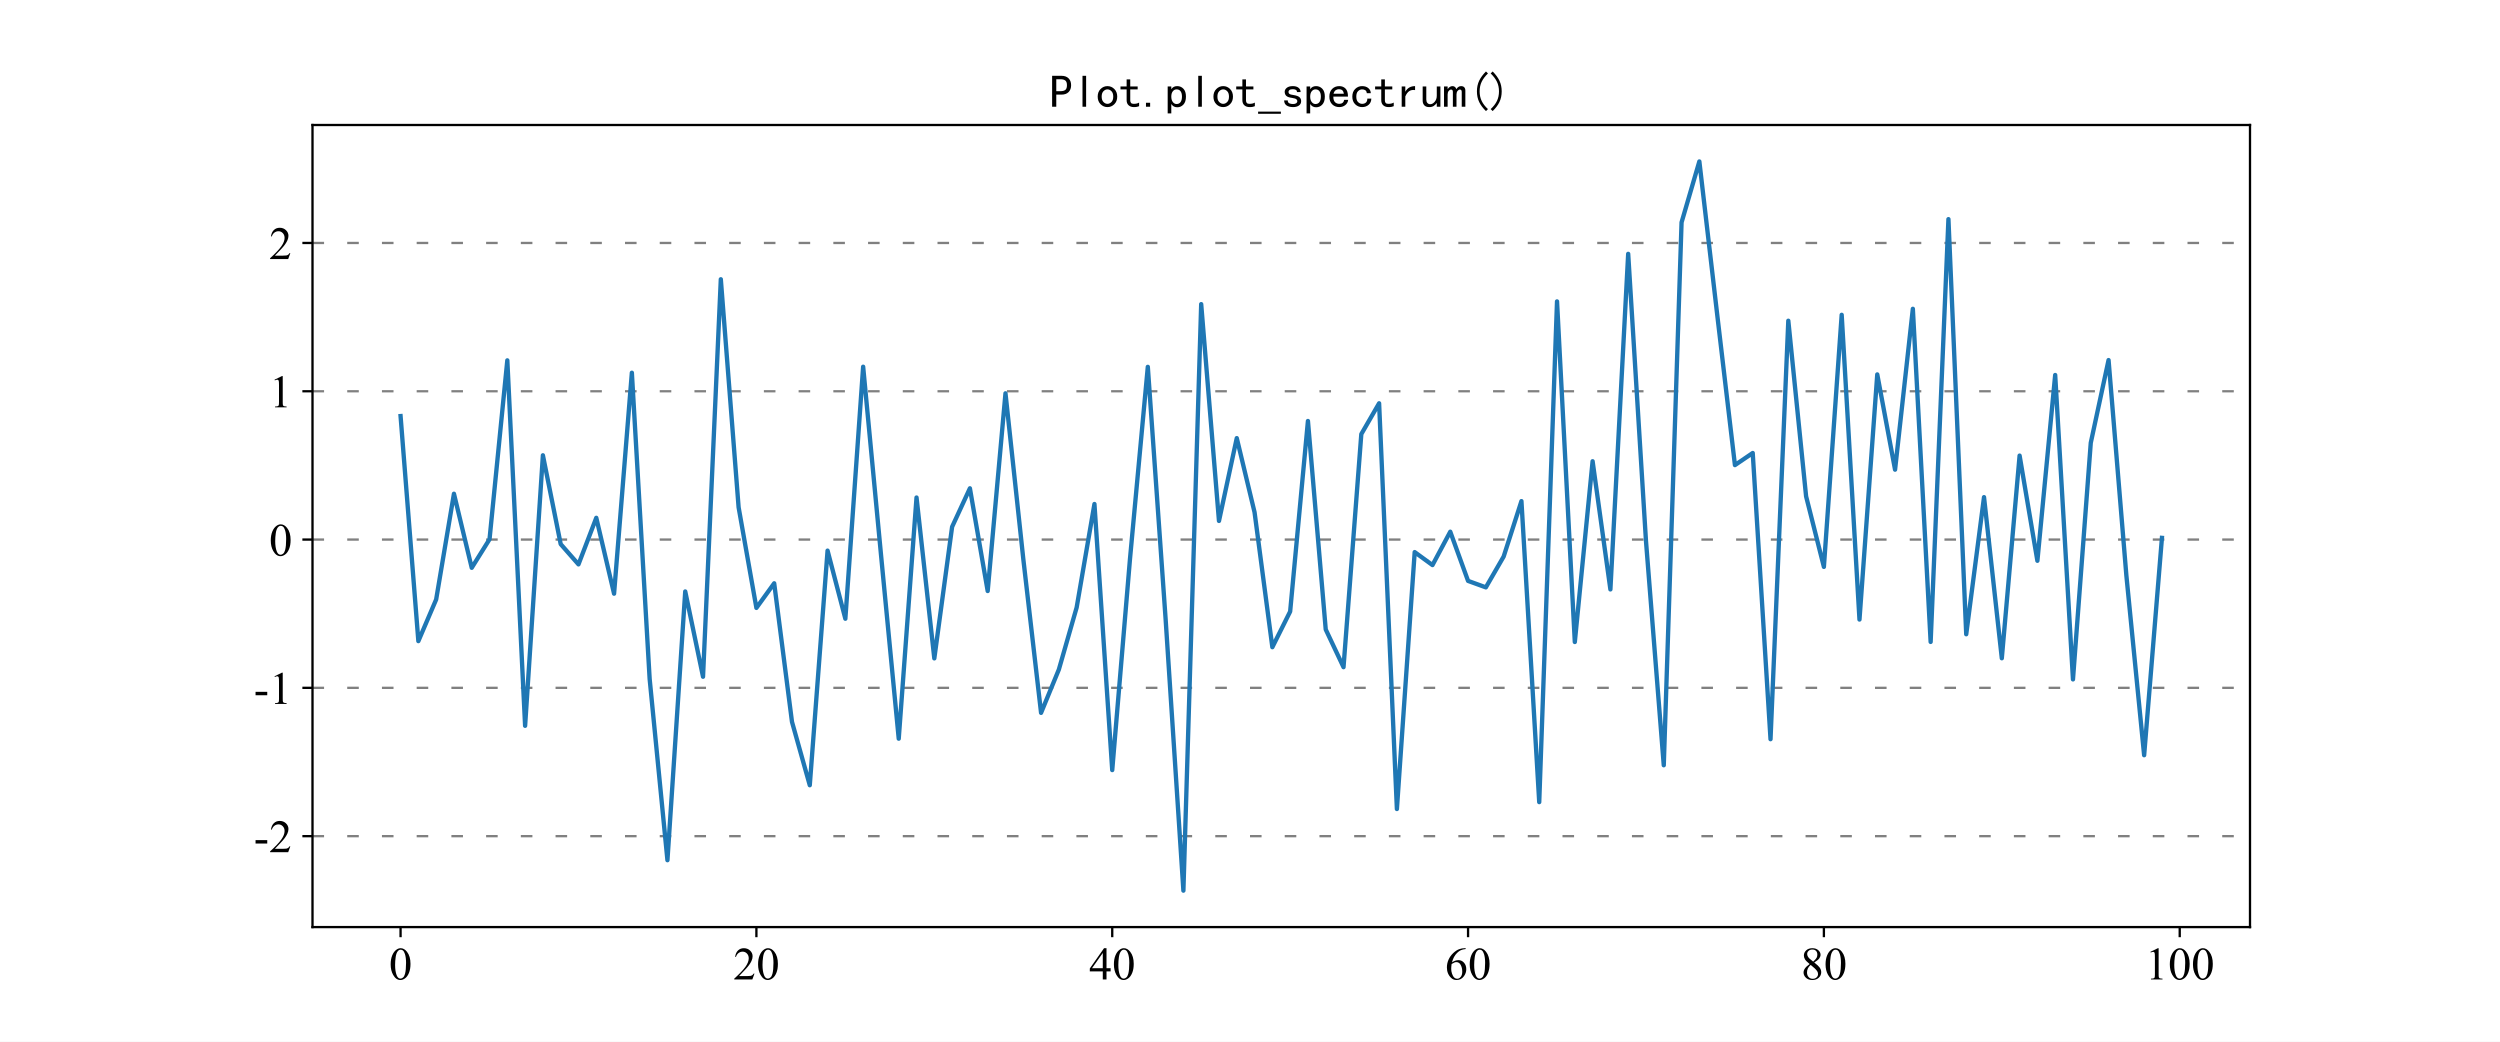
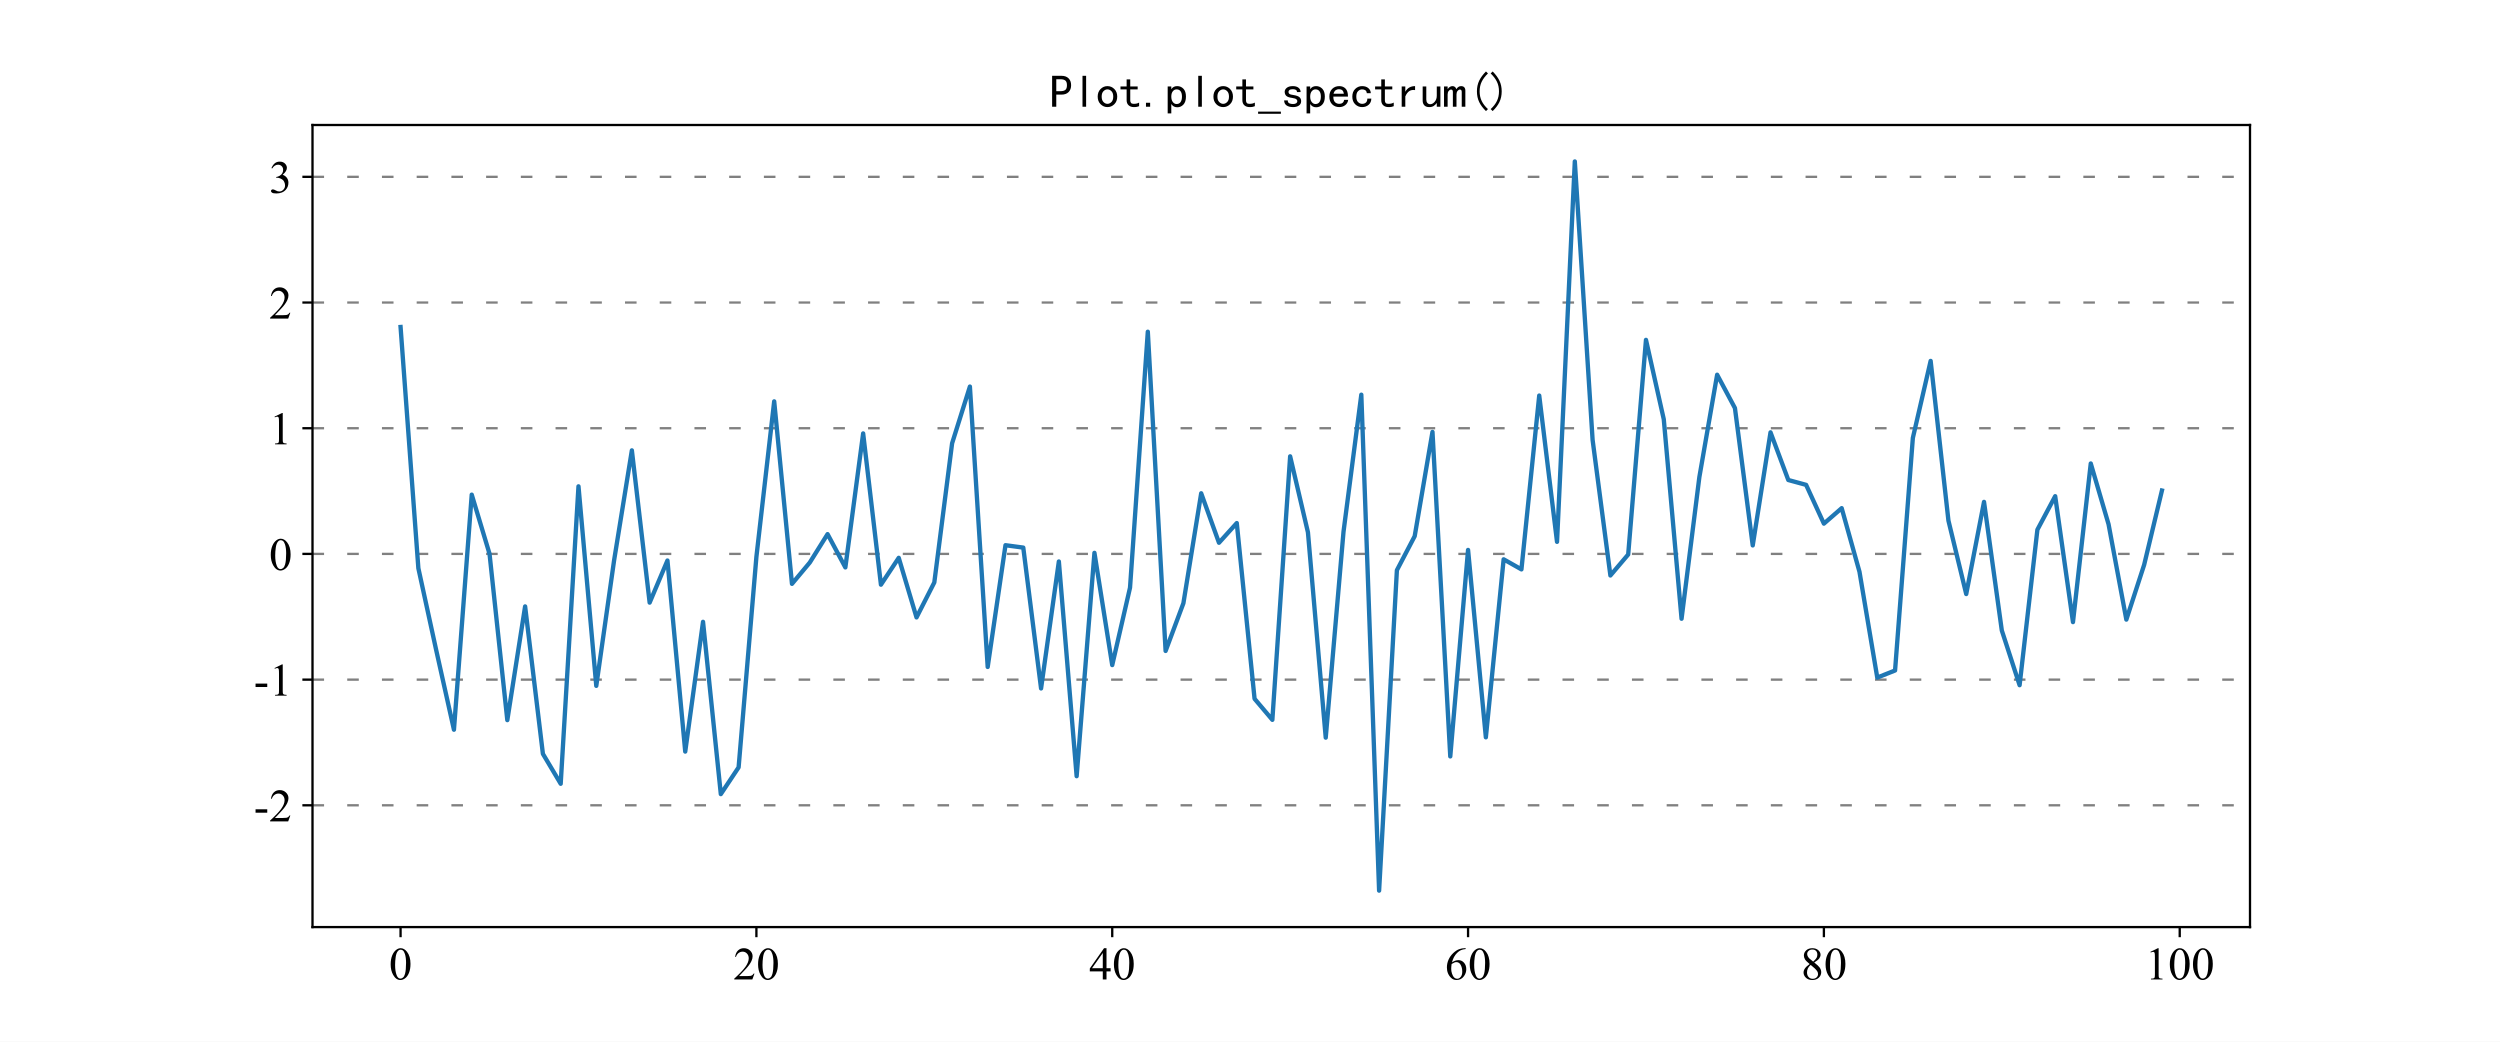
<svg xmlns="http://www.w3.org/2000/svg" xmlns:xlink="http://www.w3.org/1999/xlink" width="864pt" height="360pt" viewBox="0 0 864 360" version="1.1">
  <defs>
    <style type="text/css">*{stroke-linejoin: round; stroke-linecap: butt}</style>
  </defs>
  <g id="figure_1">
    <g id="patch_1">
      <path d="M 0 360  L 864 360  L 864 0  L 0 0  z " style="fill: #ffffff" />
    </g>
    <g id="axes_1">
      <g id="patch_2">
        <path d="M 108 320.4  L 777.6 320.4  L 777.6 43.2  L 108 43.2  z " style="fill: #ffffff" />
      </g>
      <g id="matplotlib.axis_1">
        <g id="xtick_1">
          <g id="line2d_1">
            <defs>
-               <path id="m0b8e03c93a" d="M 0 0  L 0 3.5  " style="stroke: #000000; stroke-width: 0.8" />
+               <path id="m36b0063d03" d="M 0 0  L 0 3.5  " style="stroke: #000000; stroke-width: 0.8" />
            </defs>
            <g>
-               <use xlink:href="#m0b8e03c93a" x="138.436" y="320.4" style="stroke: #000000; stroke-width: 0.8" />
+               <use xlink:href="#m36b0063d03" x="138.436" y="320.4" style="stroke: #000000; stroke-width: 0.8" />
            </g>
          </g>
          <g id="text_1">
            <g transform="translate(134.4364 338.51) scale(0.16 -0.16)">
              <defs>
                <path id="TimesNewRomanPSMT-30" d="M 231 2094  Q 231 2819 450 3342  Q 669 3866 1031 4122  Q 1313 4325 1613 4325  Q 2100 4325 2488 3828  Q 2972 3213 2972 2159  Q 2972 1422 2759 906  Q 2547 391 2217 158  Q 1888 -75 1581 -75  Q 975 -75 572 641  Q 231 1244 231 2094  z M 844 2016  Q 844 1141 1059 588  Q 1238 122 1591 122  Q 1759 122 1940 273  Q 2122 425 2216 781  Q 2359 1319 2359 2297  Q 2359 3022 2209 3506  Q 2097 3866 1919 4016  Q 1791 4119 1609 4119  Q 1397 4119 1231 3928  Q 1006 3669 925 3112  Q 844 2556 844 2016  z " transform="scale(0.015625)" />
              </defs>
              <use xlink:href="#TimesNewRomanPSMT-30" />
            </g>
          </g>
        </g>
        <g id="xtick_2">
          <g id="line2d_2">
            <g>
-               <use xlink:href="#m0b8e03c93a" x="261.412" y="320.4" style="stroke: #000000; stroke-width: 0.8" />
+               <use xlink:href="#m36b0063d03" x="261.412" y="320.4" style="stroke: #000000; stroke-width: 0.8" />
            </g>
          </g>
          <g id="text_2">
            <g transform="translate(253.4116 338.51) scale(0.16 -0.16)">
              <defs>
                <path id="TimesNewRomanPSMT-32" d="M 2934 816  L 2638 0  L 138 0  L 138 116  Q 1241 1122 1691 1759  Q 2141 2397 2141 2925  Q 2141 3328 1894 3587  Q 1647 3847 1303 3847  Q 991 3847 742 3664  Q 494 3481 375 3128  L 259 3128  Q 338 3706 661 4015  Q 984 4325 1469 4325  Q 1984 4325 2329 3994  Q 2675 3663 2675 3213  Q 2675 2891 2525 2569  Q 2294 2063 1775 1497  Q 997 647 803 472  L 1909 472  Q 2247 472 2383 497  Q 2519 522 2628 598  Q 2738 675 2819 816  L 2934 816  z " transform="scale(0.015625)" />
              </defs>
              <use xlink:href="#TimesNewRomanPSMT-32" />
              <use xlink:href="#TimesNewRomanPSMT-30" x="50" />
            </g>
          </g>
        </g>
        <g id="xtick_3">
          <g id="line2d_3">
            <g>
-               <use xlink:href="#m0b8e03c93a" x="384.387" y="320.4" style="stroke: #000000; stroke-width: 0.8" />
+               <use xlink:href="#m36b0063d03" x="384.387" y="320.4" style="stroke: #000000; stroke-width: 0.8" />
            </g>
          </g>
          <g id="text_3">
            <g transform="translate(376.3868 338.51) scale(0.16 -0.16)">
              <defs>
                <path id="TimesNewRomanPSMT-34" d="M 2978 1563  L 2978 1119  L 2409 1119  L 2409 0  L 1894 0  L 1894 1119  L 100 1119  L 100 1519  L 2066 4325  L 2409 4325  L 2409 1563  L 2978 1563  z M 1894 1563  L 1894 3666  L 406 1563  L 1894 1563  z " transform="scale(0.015625)" />
              </defs>
              <use xlink:href="#TimesNewRomanPSMT-34" />
              <use xlink:href="#TimesNewRomanPSMT-30" x="50" />
            </g>
          </g>
        </g>
        <g id="xtick_4">
          <g id="line2d_4">
            <g>
-               <use xlink:href="#m0b8e03c93a" x="507.362" y="320.4" style="stroke: #000000; stroke-width: 0.8" />
+               <use xlink:href="#m36b0063d03" x="507.362" y="320.4" style="stroke: #000000; stroke-width: 0.8" />
            </g>
          </g>
          <g id="text_4">
            <g transform="translate(499.362 338.51) scale(0.16 -0.16)">
              <defs>
                <path id="TimesNewRomanPSMT-36" d="M 2869 4325  L 2869 4209  Q 2456 4169 2195 4045  Q 1934 3922 1679 3669  Q 1425 3416 1258 3105  Q 1091 2794 978 2366  Q 1428 2675 1881 2675  Q 2316 2675 2634 2325  Q 2953 1975 2953 1425  Q 2953 894 2631 456  Q 2244 -75 1606 -75  Q 1172 -75 869 213  Q 275 772 275 1663  Q 275 2231 503 2743  Q 731 3256 1154 3653  Q 1578 4050 1965 4187  Q 2353 4325 2688 4325  L 2869 4325  z M 925 2138  Q 869 1716 869 1456  Q 869 1156 980 804  Q 1091 453 1309 247  Q 1469 100 1697 100  Q 1969 100 2183 356  Q 2397 613 2397 1088  Q 2397 1622 2184 2012  Q 1972 2403 1581 2403  Q 1463 2403 1327 2353  Q 1191 2303 925 2138  z " transform="scale(0.015625)" />
              </defs>
              <use xlink:href="#TimesNewRomanPSMT-36" />
              <use xlink:href="#TimesNewRomanPSMT-30" x="50" />
            </g>
          </g>
        </g>
        <g id="xtick_5">
          <g id="line2d_5">
            <g>
-               <use xlink:href="#m0b8e03c93a" x="630.337" y="320.4" style="stroke: #000000; stroke-width: 0.8" />
+               <use xlink:href="#m36b0063d03" x="630.337" y="320.4" style="stroke: #000000; stroke-width: 0.8" />
            </g>
          </g>
          <g id="text_5">
            <g transform="translate(622.3372 338.51) scale(0.16 -0.16)">
              <defs>
                <path id="TimesNewRomanPSMT-38" d="M 1228 2134  Q 725 2547 579 2797  Q 434 3047 434 3316  Q 434 3728 753 4026  Q 1072 4325 1600 4325  Q 2113 4325 2425 4047  Q 2738 3769 2738 3413  Q 2738 3175 2569 2928  Q 2400 2681 1866 2347  Q 2416 1922 2594 1678  Q 2831 1359 2831 1006  Q 2831 559 2490 242  Q 2150 -75 1597 -75  Q 994 -75 656 303  Q 388 606 388 966  Q 388 1247 577 1523  Q 766 1800 1228 2134  z M 1719 2469  Q 2094 2806 2194 3001  Q 2294 3197 2294 3444  Q 2294 3772 2109 3958  Q 1925 4144 1606 4144  Q 1288 4144 1088 3959  Q 888 3775 888 3528  Q 888 3366 970 3203  Q 1053 3041 1206 2894  L 1719 2469  z M 1375 2016  Q 1116 1797 991 1539  Q 866 1281 866 981  Q 866 578 1086 336  Q 1306 94 1647 94  Q 1984 94 2187 284  Q 2391 475 2391 747  Q 2391 972 2272 1150  Q 2050 1481 1375 2016  z " transform="scale(0.015625)" />
              </defs>
              <use xlink:href="#TimesNewRomanPSMT-38" />
              <use xlink:href="#TimesNewRomanPSMT-30" x="50" />
            </g>
          </g>
        </g>
        <g id="xtick_6">
          <g id="line2d_6">
            <g>
-               <use xlink:href="#m0b8e03c93a" x="753.312" y="320.4" style="stroke: #000000; stroke-width: 0.8" />
+               <use xlink:href="#m36b0063d03" x="753.312" y="320.4" style="stroke: #000000; stroke-width: 0.8" />
            </g>
          </g>
          <g id="text_6">
            <g transform="translate(741.3124 338.51) scale(0.16 -0.16)">
              <defs>
                <path id="TimesNewRomanPSMT-31" d="M 750 3822  L 1781 4325  L 1884 4325  L 1884 747  Q 1884 391 1914 303  Q 1944 216 2037 169  Q 2131 122 2419 116  L 2419 0  L 825 0  L 825 116  Q 1125 122 1212 167  Q 1300 213 1334 289  Q 1369 366 1369 747  L 1369 3034  Q 1369 3497 1338 3628  Q 1316 3728 1258 3775  Q 1200 3822 1119 3822  Q 1003 3822 797 3725  L 750 3822  z " transform="scale(0.015625)" />
              </defs>
              <use xlink:href="#TimesNewRomanPSMT-31" />
              <use xlink:href="#TimesNewRomanPSMT-30" x="50" />
              <use xlink:href="#TimesNewRomanPSMT-30" x="100" />
            </g>
          </g>
        </g>
      </g>
      <g id="matplotlib.axis_2">
        <g id="ytick_1">
          <g id="line2d_7">
-             <path d="M 108 288.971  L 777.6 288.971  " clip-path="url(#pb6117414ce)" style="fill: none; stroke-dasharray: 4,8; stroke-dashoffset: 0; stroke: #808080; stroke-width: 0.8" />
+             <path d="M 108 278.315  L 777.6 278.315  " clip-path="url(#pe2f2c0eb9b)" style="fill: none; stroke-dasharray: 4,8; stroke-dashoffset: 0; stroke: #808080; stroke-width: 0.8" />
          </g>
          <g id="line2d_8">
            <defs>
-               <path id="mbab589059a" d="M 0 0  L -3.5 0  " style="stroke: #000000; stroke-width: 0.8" />
+               <path id="ma10582af72" d="M 0 0  L -3.5 0  " style="stroke: #000000; stroke-width: 0.8" />
            </defs>
            <g>
-               <use xlink:href="#mbab589059a" x="108" y="288.971" style="stroke: #000000; stroke-width: 0.8" />
+               <use xlink:href="#ma10582af72" x="108" y="278.315" style="stroke: #000000; stroke-width: 0.8" />
            </g>
          </g>
          <g id="text_7">
-             <g transform="translate(87.6725 294.5256) scale(0.16 -0.16)">
+             <g transform="translate(87.6725 283.8705) scale(0.16 -0.16)">
              <defs>
                <path id="TimesNewRomanPSMT-2d" d="M 259 1672  L 1875 1672  L 1875 1200  L 259 1200  L 259 1672  z " transform="scale(0.015625)" />
              </defs>
              <use xlink:href="#TimesNewRomanPSMT-2d" />
              <use xlink:href="#TimesNewRomanPSMT-32" x="33.301" />
            </g>
          </g>
        </g>
        <g id="ytick_2">
          <g id="line2d_9">
-             <path d="M 108 237.722  L 777.6 237.722  " clip-path="url(#pb6117414ce)" style="fill: none; stroke-dasharray: 4,8; stroke-dashoffset: 0; stroke: #808080; stroke-width: 0.8" />
+             <path d="M 108 234.876  L 777.6 234.876  " clip-path="url(#pe2f2c0eb9b)" style="fill: none; stroke-dasharray: 4,8; stroke-dashoffset: 0; stroke: #808080; stroke-width: 0.8" />
          </g>
          <g id="line2d_10">
            <g>
-               <use xlink:href="#mbab589059a" x="108" y="237.722" style="stroke: #000000; stroke-width: 0.8" />
+               <use xlink:href="#ma10582af72" x="108" y="234.876" style="stroke: #000000; stroke-width: 0.8" />
            </g>
          </g>
          <g id="text_8">
-             <g transform="translate(87.6725 243.2767) scale(0.16 -0.16)">
+             <g transform="translate(87.6725 240.4306) scale(0.16 -0.16)">
              <use xlink:href="#TimesNewRomanPSMT-2d" />
              <use xlink:href="#TimesNewRomanPSMT-31" x="33.301" />
            </g>
          </g>
        </g>
        <g id="ytick_3">
          <g id="line2d_11">
-             <path d="M 108 186.473  L 777.6 186.473  " clip-path="url(#pb6117414ce)" style="fill: none; stroke-dasharray: 4,8; stroke-dashoffset: 0; stroke: #808080; stroke-width: 0.8" />
+             <path d="M 108 191.436  L 777.6 191.436  " clip-path="url(#pe2f2c0eb9b)" style="fill: none; stroke-dasharray: 4,8; stroke-dashoffset: 0; stroke: #808080; stroke-width: 0.8" />
          </g>
          <g id="line2d_12">
            <g>
-               <use xlink:href="#mbab589059a" x="108" y="186.473" style="stroke: #000000; stroke-width: 0.8" />
+               <use xlink:href="#ma10582af72" x="108" y="191.436" style="stroke: #000000; stroke-width: 0.8" />
            </g>
          </g>
          <g id="text_9">
-             <g transform="translate(93 192.0279) scale(0.16 -0.16)">
+             <g transform="translate(93 196.9907) scale(0.16 -0.16)">
              <use xlink:href="#TimesNewRomanPSMT-30" />
            </g>
          </g>
        </g>
        <g id="ytick_4">
          <g id="line2d_13">
-             <path d="M 108 135.224  L 777.6 135.224  " clip-path="url(#pb6117414ce)" style="fill: none; stroke-dasharray: 4,8; stroke-dashoffset: 0; stroke: #808080; stroke-width: 0.8" />
+             <path d="M 108 147.996  L 777.6 147.996  " clip-path="url(#pe2f2c0eb9b)" style="fill: none; stroke-dasharray: 4,8; stroke-dashoffset: 0; stroke: #808080; stroke-width: 0.8" />
          </g>
          <g id="line2d_14">
            <g>
-               <use xlink:href="#mbab589059a" x="108" y="135.224" style="stroke: #000000; stroke-width: 0.8" />
+               <use xlink:href="#ma10582af72" x="108" y="147.996" style="stroke: #000000; stroke-width: 0.8" />
            </g>
          </g>
          <g id="text_10">
-             <g transform="translate(93 140.7791) scale(0.16 -0.16)">
+             <g transform="translate(93 153.5508) scale(0.16 -0.16)">
              <use xlink:href="#TimesNewRomanPSMT-31" />
            </g>
          </g>
        </g>
        <g id="ytick_5">
          <g id="line2d_15">
-             <path d="M 108 83.975  L 777.6 83.975  " clip-path="url(#pb6117414ce)" style="fill: none; stroke-dasharray: 4,8; stroke-dashoffset: 0; stroke: #808080; stroke-width: 0.8" />
+             <path d="M 108 104.556  L 777.6 104.556  " clip-path="url(#pe2f2c0eb9b)" style="fill: none; stroke-dasharray: 4,8; stroke-dashoffset: 0; stroke: #808080; stroke-width: 0.8" />
          </g>
          <g id="line2d_16">
            <g>
-               <use xlink:href="#mbab589059a" x="108" y="83.975" style="stroke: #000000; stroke-width: 0.8" />
+               <use xlink:href="#ma10582af72" x="108" y="104.556" style="stroke: #000000; stroke-width: 0.8" />
            </g>
          </g>
          <g id="text_11">
-             <g transform="translate(93 89.53023) scale(0.16 -0.16)">
+             <g transform="translate(93 110.1109) scale(0.16 -0.16)">
              <use xlink:href="#TimesNewRomanPSMT-32" />
            </g>
          </g>
        </g>
-       </g>
-       <g id="line2d_17">
-         <path d="M 138.436 143.796  L 144.585 221.568  L 150.734 207.184  L 156.883 170.642  L 163.031 196.233  L 169.18 186.372  L 175.329 124.545  L 181.478 250.837  L 187.626 157.355  L 193.775 188.045  L 199.924 195.046  L 206.073 178.961  L 212.221 205.177  L 218.37 128.824  L 224.519 234.634  L 230.668 297.282  L 236.817 204.411  L 242.965 233.881  L 249.114 96.514  L 255.263 175.33  L 261.412 210.085  L 267.56 201.591  L 273.709 249.467  L 279.858 271.372  L 286.007 190.299  L 292.155 213.831  L 298.304 126.744  L 304.453 191.505  L 310.602 255.286  L 316.75 171.944  L 322.899 227.53  L 329.048 182.073  L 335.197 168.761  L 341.345 204.253  L 347.494 135.933  L 353.643 193.107  L 359.792 246.357  L 365.94 231.39  L 372.089 209.958  L 378.238 174.191  L 384.387 266.138  L 390.536 193.027  L 396.684 126.784  L 402.833 213.916  L 408.982 307.8  L 415.131 105.113  L 421.279 180.035  L 427.428 151.42  L 433.577 177.057  L 439.726 223.669  L 445.874 211.346  L 452.023 145.498  L 458.172 217.546  L 464.321 230.57  L 470.469 150.026  L 476.618 139.382  L 482.767 279.59  L 488.916 190.81  L 495.064 195.291  L 501.213 183.76  L 507.362 200.757  L 513.511 202.991  L 519.66 192.353  L 525.808 173.186  L 531.957 277.207  L 538.106 104.172  L 544.255 221.873  L 550.403 159.409  L 556.552 203.701  L 562.701 87.734  L 568.85 186.983  L 574.998 264.467  L 581.147 76.863  L 587.296 55.8  L 593.445 108.566  L 599.593 160.737  L 605.742 156.56  L 611.891 255.462  L 618.04 110.849  L 624.188 171.542  L 630.337 195.912  L 636.486 108.805  L 642.635 214.112  L 648.783 129.403  L 654.932 162.316  L 661.081 106.727  L 667.23 221.839  L 673.379 75.743  L 679.527 219.193  L 685.676 171.817  L 691.825 227.491  L 697.974 157.459  L 704.122 193.801  L 710.271 129.603  L 716.42 234.796  L 722.569 153.054  L 728.717 124.448  L 734.866 198.814  L 741.015 261  L 747.164 185.888  " clip-path="url(#pb6117414ce)" style="fill: none; stroke: #1f77b4; stroke-width: 1.5; stroke-linecap: square" />
+         <g id="ytick_6">
+           <g id="line2d_17">
+             <path d="M 108 61.116  L 777.6 61.116  " clip-path="url(#pe2f2c0eb9b)" style="fill: none; stroke-dasharray: 4,8; stroke-dashoffset: 0; stroke: #808080; stroke-width: 0.8" />
+           </g>
+           <g id="line2d_18">
+             <g>
+               <use xlink:href="#ma10582af72" x="108" y="61.116" style="stroke: #000000; stroke-width: 0.8" />
+             </g>
+           </g>
+           <g id="text_12">
+             <g transform="translate(93 66.67099) scale(0.16 -0.16)">
+               <defs>
+                 <path id="TimesNewRomanPSMT-33" d="M 325 3431  Q 506 3859 782 4092  Q 1059 4325 1472 4325  Q 1981 4325 2253 3994  Q 2459 3747 2459 3466  Q 2459 3003 1878 2509  Q 2269 2356 2469 2072  Q 2669 1788 2669 1403  Q 2669 853 2319 450  Q 1863 -75 997 -75  Q 569 -75 414 31  Q 259 138 259 259  Q 259 350 332 419  Q 406 488 509 488  Q 588 488 669 463  Q 722 447 909 348  Q 1097 250 1169 231  Q 1284 197 1416 197  Q 1734 197 1970 444  Q 2206 691 2206 1028  Q 2206 1275 2097 1509  Q 2016 1684 1919 1775  Q 1784 1900 1550 2001  Q 1316 2103 1072 2103  L 972 2103  L 972 2197  Q 1219 2228 1467 2375  Q 1716 2522 1828 2728  Q 1941 2934 1941 3181  Q 1941 3503 1739 3701  Q 1538 3900 1238 3900  Q 753 3900 428 3381  L 325 3431  z " transform="scale(0.015625)" />
+               </defs>
+               <use xlink:href="#TimesNewRomanPSMT-33" />
+             </g>
+           </g>
+         </g>
+       </g>
+       <g id="line2d_19">
+         <path d="M 138.436 113.008  L 144.585 196.376  L 150.734 224.611  L 156.883 252.187  L 163.031 170.955  L 169.18 191.402  L 175.329 248.871  L 181.478 209.581  L 187.626 260.527  L 193.775 270.865  L 199.924 168.086  L 206.073 237.024  L 212.221 193.723  L 218.37 155.651  L 224.519 208.263  L 230.668 193.716  L 236.817 259.741  L 242.965 214.908  L 249.114 274.443  L 255.263 265.195  L 261.412 192.435  L 267.56 138.717  L 273.709 201.773  L 279.858 194.417  L 286.007 184.595  L 292.155 196.098  L 298.304 149.795  L 304.453 202.066  L 310.602 192.787  L 316.75 213.378  L 322.899 201.289  L 329.048 153.2  L 335.197 133.6  L 341.345 230.496  L 347.494 188.425  L 353.643 189.252  L 359.792 237.923  L 365.94 194.049  L 372.089 268.248  L 378.238 191.066  L 384.387 229.852  L 390.536 203.1  L 396.684 114.649  L 402.833 224.961  L 408.982 208.476  L 415.131 170.482  L 421.279 187.574  L 427.428 180.774  L 433.577 241.504  L 439.726 248.771  L 445.874 157.712  L 452.023 183.97  L 458.172 254.923  L 464.321 183.747  L 470.469 136.41  L 476.618 307.8  L 482.767 197.068  L 488.916 185.304  L 495.064 149.274  L 501.213 261.414  L 507.362 190.063  L 513.511 254.815  L 519.66 193.3  L 525.808 196.777  L 531.957 136.708  L 538.106 187.253  L 544.255 55.8  L 550.403 152.041  L 556.552 198.886  L 562.701 191.635  L 568.85 117.462  L 574.998 144.895  L 581.147 213.833  L 587.296 164.898  L 593.445 129.506  L 599.593 141.025  L 605.742 188.494  L 611.891 149.424  L 618.04 165.894  L 624.188 167.568  L 630.337 180.966  L 636.486 175.621  L 642.635 197.605  L 648.783 234.168  L 654.932 231.716  L 661.081 151.344  L 667.23 124.733  L 673.379 179.924  L 679.527 205.294  L 685.676 173.458  L 691.825 217.892  L 697.974 236.802  L 704.122 183.068  L 710.271 171.488  L 716.42 214.994  L 722.569 160.179  L 728.717 181.18  L 734.866 214.133  L 741.015 195.206  L 747.164 169.526  " clip-path="url(#pe2f2c0eb9b)" style="fill: none; stroke: #1f77b4; stroke-width: 1.5; stroke-linecap: square" />
      </g>
      <g id="patch_3">
        <path d="M 108 320.4  L 108 43.2  " style="fill: none; stroke: #000000; stroke-width: 0.8; stroke-linejoin: miter; stroke-linecap: square" />
      </g>
      <g id="patch_4">
        <path d="M 777.6 320.4  L 777.6 43.2  " style="fill: none; stroke: #000000; stroke-width: 0.8; stroke-linejoin: miter; stroke-linecap: square" />
      </g>
      <g id="patch_5">
        <path d="M 108 320.4  L 777.6 320.4  " style="fill: none; stroke: #000000; stroke-width: 0.8; stroke-linejoin: miter; stroke-linecap: square" />
      </g>
      <g id="patch_6">
        <path d="M 108 43.2  L 777.6 43.2  " style="fill: none; stroke: #000000; stroke-width: 0.8; stroke-linejoin: miter; stroke-linecap: square" />
      </g>
-       <g id="text_12">
+       <g id="text_13">
        <g transform="translate(362.8 37.2) scale(0.16 -0.16)">
          <defs>
            <path id="SimHei-50" d="M 2950 3100  Q 2950 2500 2600 2150  Q 2250 1800 1625 1800  L 900 1800  L 900 125  L 325 125  L 325 4400  L 1625 4400  Q 2250 4400 2600 4050  Q 2950 3700 2950 3100  z M 2375 3100  Q 2375 3575 2150 3750  Q 1925 3925 1475 3925  L 900 3925  L 900 2275  L 1475 2275  Q 1925 2275 2150 2450  Q 2375 2625 2375 3100  z " transform="scale(0.015625)" />
            <path id="SimHei-6c" d="M 1825 125  L 1325 125  L 1325 4400  L 1825 4400  L 1825 125  z " transform="scale(0.015625)" />
            <path id="SimHei-6f" d="M 2925 1525  Q 2925 875 2525 475  Q 2125 75 1575 75  Q 1025 75 625 475  Q 225 875 225 1525  Q 225 2175 625 2575  Q 1025 2975 1575 2975  Q 2125 2975 2525 2575  Q 2925 2175 2925 1525  z M 2375 1525  Q 2375 2025 2125 2275  Q 1875 2525 1575 2525  Q 1275 2525 1025 2275  Q 775 2025 775 1525  Q 775 1025 1025 775  Q 1275 525 1575 525  Q 1875 525 2125 775  Q 2375 1025 2375 1525  z " transform="scale(0.015625)" />
            <path id="SimHei-74" d="M 2750 200  Q 2625 150 2462 112  Q 2300 75 2025 75  Q 1575 75 1300 325  Q 1025 575 1025 1025  L 1025 2525  L 175 2525  L 175 2925  L 1025 2925  L 1025 3900  L 1525 3900  L 1525 2925  L 2550 2925  L 2550 2525  L 1525 2525  L 1525 1000  Q 1525 800 1625 662  Q 1725 525 2000 525  Q 2275 525 2450 575  Q 2625 625 2750 700  L 2750 200  z " transform="scale(0.015625)" />
            <path id="SimHei-2e" d="M 1075 125  L 500 125  L 500 675  L 1075 675  L 1075 125  z " transform="scale(0.015625)" />
            <path id="SimHei-70" d="M 2825 1525  Q 2825 800 2475 425  Q 2125 50 1625 50  Q 1350 50 1150 162  Q 950 275 800 500  L 800 -800  L 300 -800  L 300 2925  L 800 2925  L 800 2550  Q 950 2775 1150 2875  Q 1350 2975 1625 2975  Q 2125 2975 2475 2612  Q 2825 2250 2825 1525  z M 2275 1525  Q 2275 2000 2087 2262  Q 1900 2525 1525 2525  Q 1225 2525 1012 2262  Q 800 2000 800 1525  Q 800 1050 1012 775  Q 1225 500 1525 500  Q 1900 500 2087 775  Q 2275 1050 2275 1525  z " transform="scale(0.015625)" />
            <path id="SimHei-5f" d="M 3150 -850  L 0 -850  L 0 -550  L 3150 -550  L 3150 -850  z " transform="scale(0.015625)" />
            <path id="SimHei-73" d="M 2750 900  Q 2750 500 2437 287  Q 2125 75 1650 75  Q 1050 75 725 312  Q 400 550 400 1000  L 900 1000  Q 900 700 1112 600  Q 1325 500 1625 500  Q 1925 500 2075 612  Q 2225 725 2225 900  Q 2225 1025 2100 1150  Q 1975 1275 1475 1350  Q 900 1425 687 1637  Q 475 1850 475 2200  Q 475 2500 762 2737  Q 1050 2975 1600 2975  Q 2100 2975 2387 2750  Q 2675 2525 2675 2150  L 2175 2150  Q 2175 2375 2012 2462  Q 1850 2550 1600 2550  Q 1275 2550 1137 2437  Q 1000 2325 1000 2175  Q 1000 2000 1125 1900  Q 1250 1800 1650 1750  Q 2300 1650 2525 1437  Q 2750 1225 2750 900  z " transform="scale(0.015625)" />
            <path id="SimHei-65" d="M 2850 1075  Q 2800 625 2450 350  Q 2100 75 1625 75  Q 1025 75 637 462  Q 250 850 250 1525  Q 250 2200 637 2587  Q 1025 2975 1625 2975  Q 2150 2975 2487 2637  Q 2825 2300 2825 1525  L 800 1525  Q 800 975 1037 750  Q 1275 525 1625 525  Q 1900 525 2075 662  Q 2250 800 2300 1075  L 2850 1075  z M 2250 1925  Q 2200 2275 2025 2412  Q 1850 2550 1575 2550  Q 1325 2550 1125 2412  Q 925 2275 825 1925  L 2250 1925  z " transform="scale(0.015625)" />
            <path id="SimHei-63" d="M 2850 1250  Q 2850 725 2487 400  Q 2125 75 1575 75  Q 1025 75 625 462  Q 225 850 225 1525  Q 225 2200 625 2587  Q 1025 2975 1575 2975  Q 2125 2975 2450 2687  Q 2775 2400 2775 2000  L 2225 2000  Q 2200 2300 2012 2412  Q 1825 2525 1575 2525  Q 1275 2525 1025 2287  Q 775 2050 775 1525  Q 775 1000 1025 762  Q 1275 525 1575 525  Q 1900 525 2100 700  Q 2300 875 2300 1250  L 2850 1250  z " transform="scale(0.015625)" />
            <path id="SimHei-72" d="M 2500 2425  Q 2025 2500 1700 2287  Q 1375 2075 1150 1550  L 1150 125  L 650 125  L 650 2925  L 1150 2925  L 1150 2200  Q 1375 2600 1712 2787  Q 2050 2975 2500 2975  L 2500 2425  z " transform="scale(0.015625)" />
            <path id="SimHei-75" d="M 2800 125  L 2300 125  L 2300 650  Q 2100 375 1862 225  Q 1625 75 1250 75  Q 800 75 575 325  Q 350 575 350 950  L 350 2925  L 850 2925  L 850 1125  Q 850 825 1000 650  Q 1150 475 1400 475  Q 1725 475 2012 812  Q 2300 1150 2300 1650  L 2300 2925  L 2800 2925  L 2800 125  z " transform="scale(0.015625)" />
            <path id="SimHei-6d" d="M 3050 125  L 2550 125  L 2550 2150  Q 2550 2300 2500 2400  Q 2450 2500 2300 2500  Q 2125 2500 1975 2312  Q 1825 2125 1825 1825  L 1825 125  L 1325 125  L 1325 2150  Q 1325 2300 1275 2400  Q 1225 2500 1075 2500  Q 900 2500 750 2312  Q 600 2125 600 1825  L 600 125  L 100 125  L 100 2925  L 600 2925  L 600 2550  Q 725 2750 900 2862  Q 1075 2975 1275 2975  Q 1475 2975 1612 2862  Q 1750 2750 1800 2550  Q 1925 2750 2087 2862  Q 2250 2975 2450 2975  Q 2750 2975 2900 2812  Q 3050 2650 3050 2350  L 3050 125  z " transform="scale(0.015625)" />
            <path id="SimHei-28" d="M 2975 -200  L 2700 -475  Q 2075 125 1762 775  Q 1450 1425 1450 2250  Q 1450 3075 1762 3725  Q 2075 4375 2700 5000  L 2975 4725  Q 2400 4175 2112 3587  Q 1825 3000 1825 2250  Q 1825 1500 2112 912  Q 2400 325 2975 -200  z " transform="scale(0.015625)" />
            <path id="SimHei-29" d="M 1675 2250  Q 1675 1425 1362 775  Q 1050 125 425 -475  L 150 -200  Q 725 325 1012 912  Q 1300 1500 1300 2250  Q 1300 3000 1012 3587  Q 725 4175 150 4725  L 425 5000  Q 1050 4375 1362 3725  Q 1675 3075 1675 2250  z " transform="scale(0.015625)" />
          </defs>
          <use xlink:href="#SimHei-50" />
          <use xlink:href="#SimHei-6c" x="50" />
          <use xlink:href="#SimHei-6f" x="100" />
          <use xlink:href="#SimHei-74" x="150" />
          <use xlink:href="#SimHei-2e" x="200" />
          <use xlink:href="#SimHei-70" x="250" />
          <use xlink:href="#SimHei-6c" x="300" />
          <use xlink:href="#SimHei-6f" x="350" />
          <use xlink:href="#SimHei-74" x="400" />
          <use xlink:href="#SimHei-5f" x="450" />
          <use xlink:href="#SimHei-73" x="500" />
          <use xlink:href="#SimHei-70" x="550" />
          <use xlink:href="#SimHei-65" x="600" />
          <use xlink:href="#SimHei-63" x="650" />
          <use xlink:href="#SimHei-74" x="700" />
          <use xlink:href="#SimHei-72" x="750" />
          <use xlink:href="#SimHei-75" x="800" />
          <use xlink:href="#SimHei-6d" x="850" />
          <use xlink:href="#SimHei-28" x="900" />
          <use xlink:href="#SimHei-29" x="950" />
        </g>
      </g>
    </g>
  </g>
  <defs>
-     <clipPath id="pb6117414ce">
+     <clipPath id="pe2f2c0eb9b">
      <rect x="108" y="43.2" width="669.6" height="277.2" />
    </clipPath>
  </defs>
</svg>
